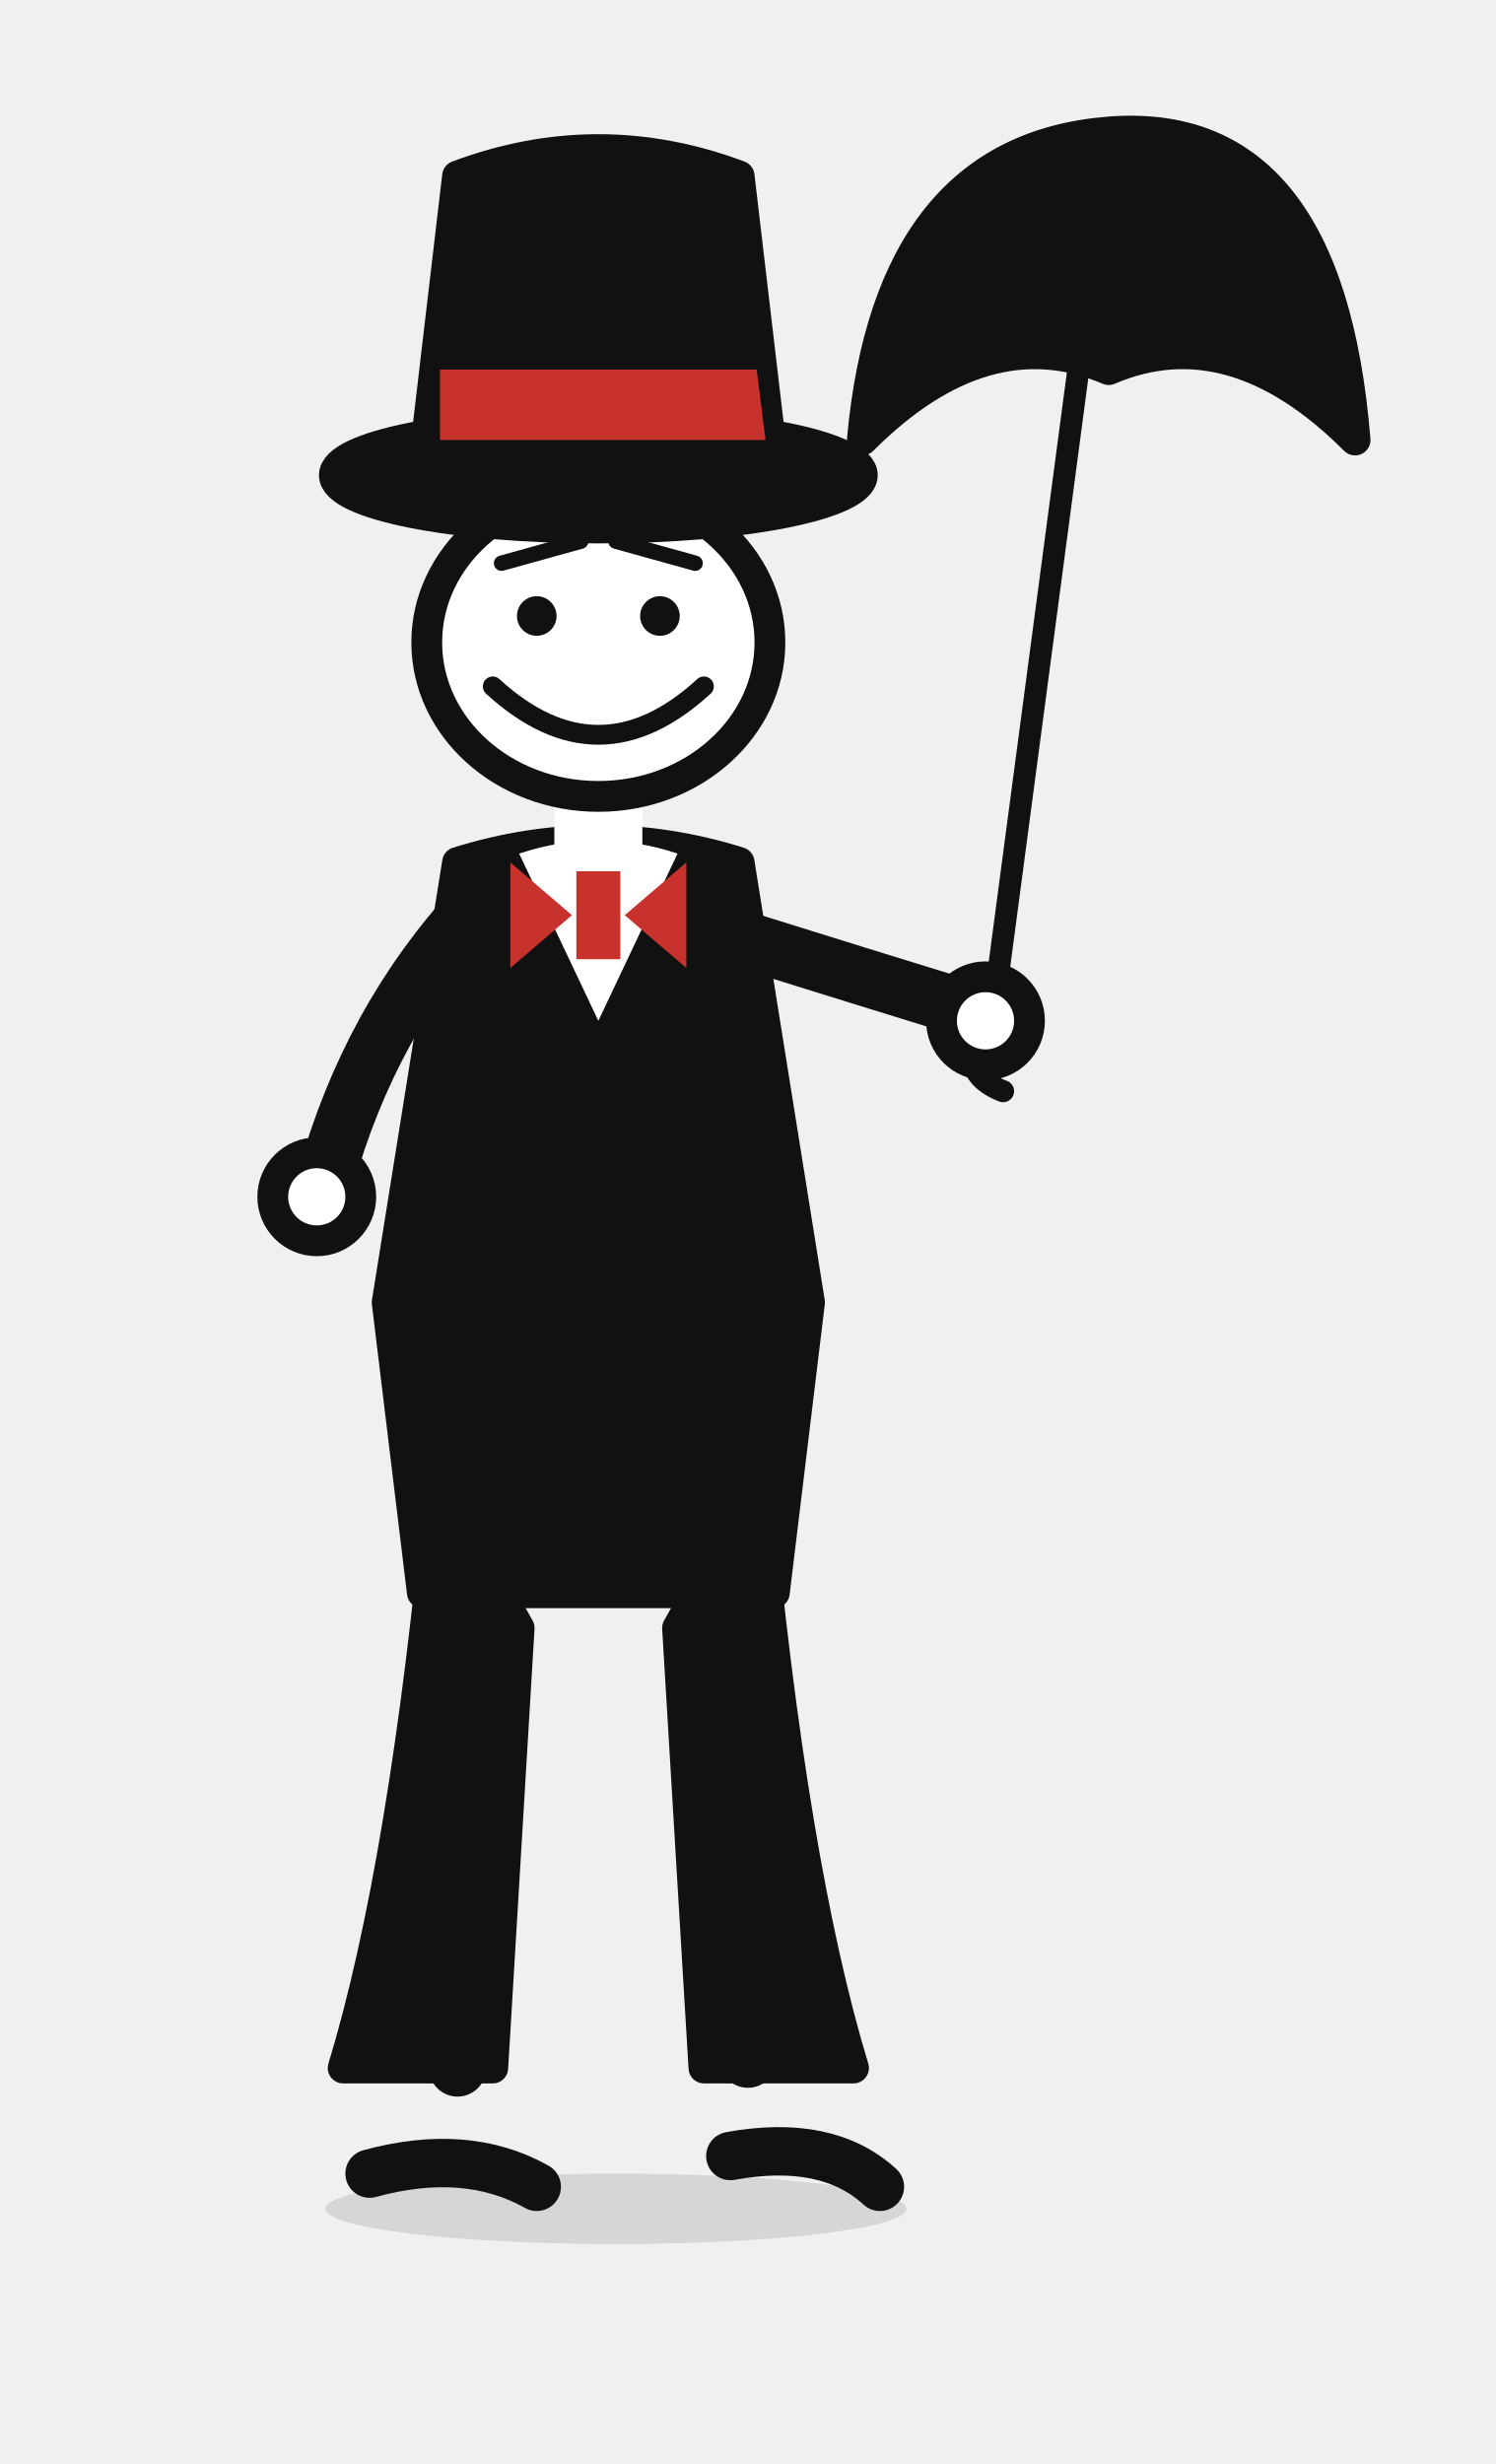
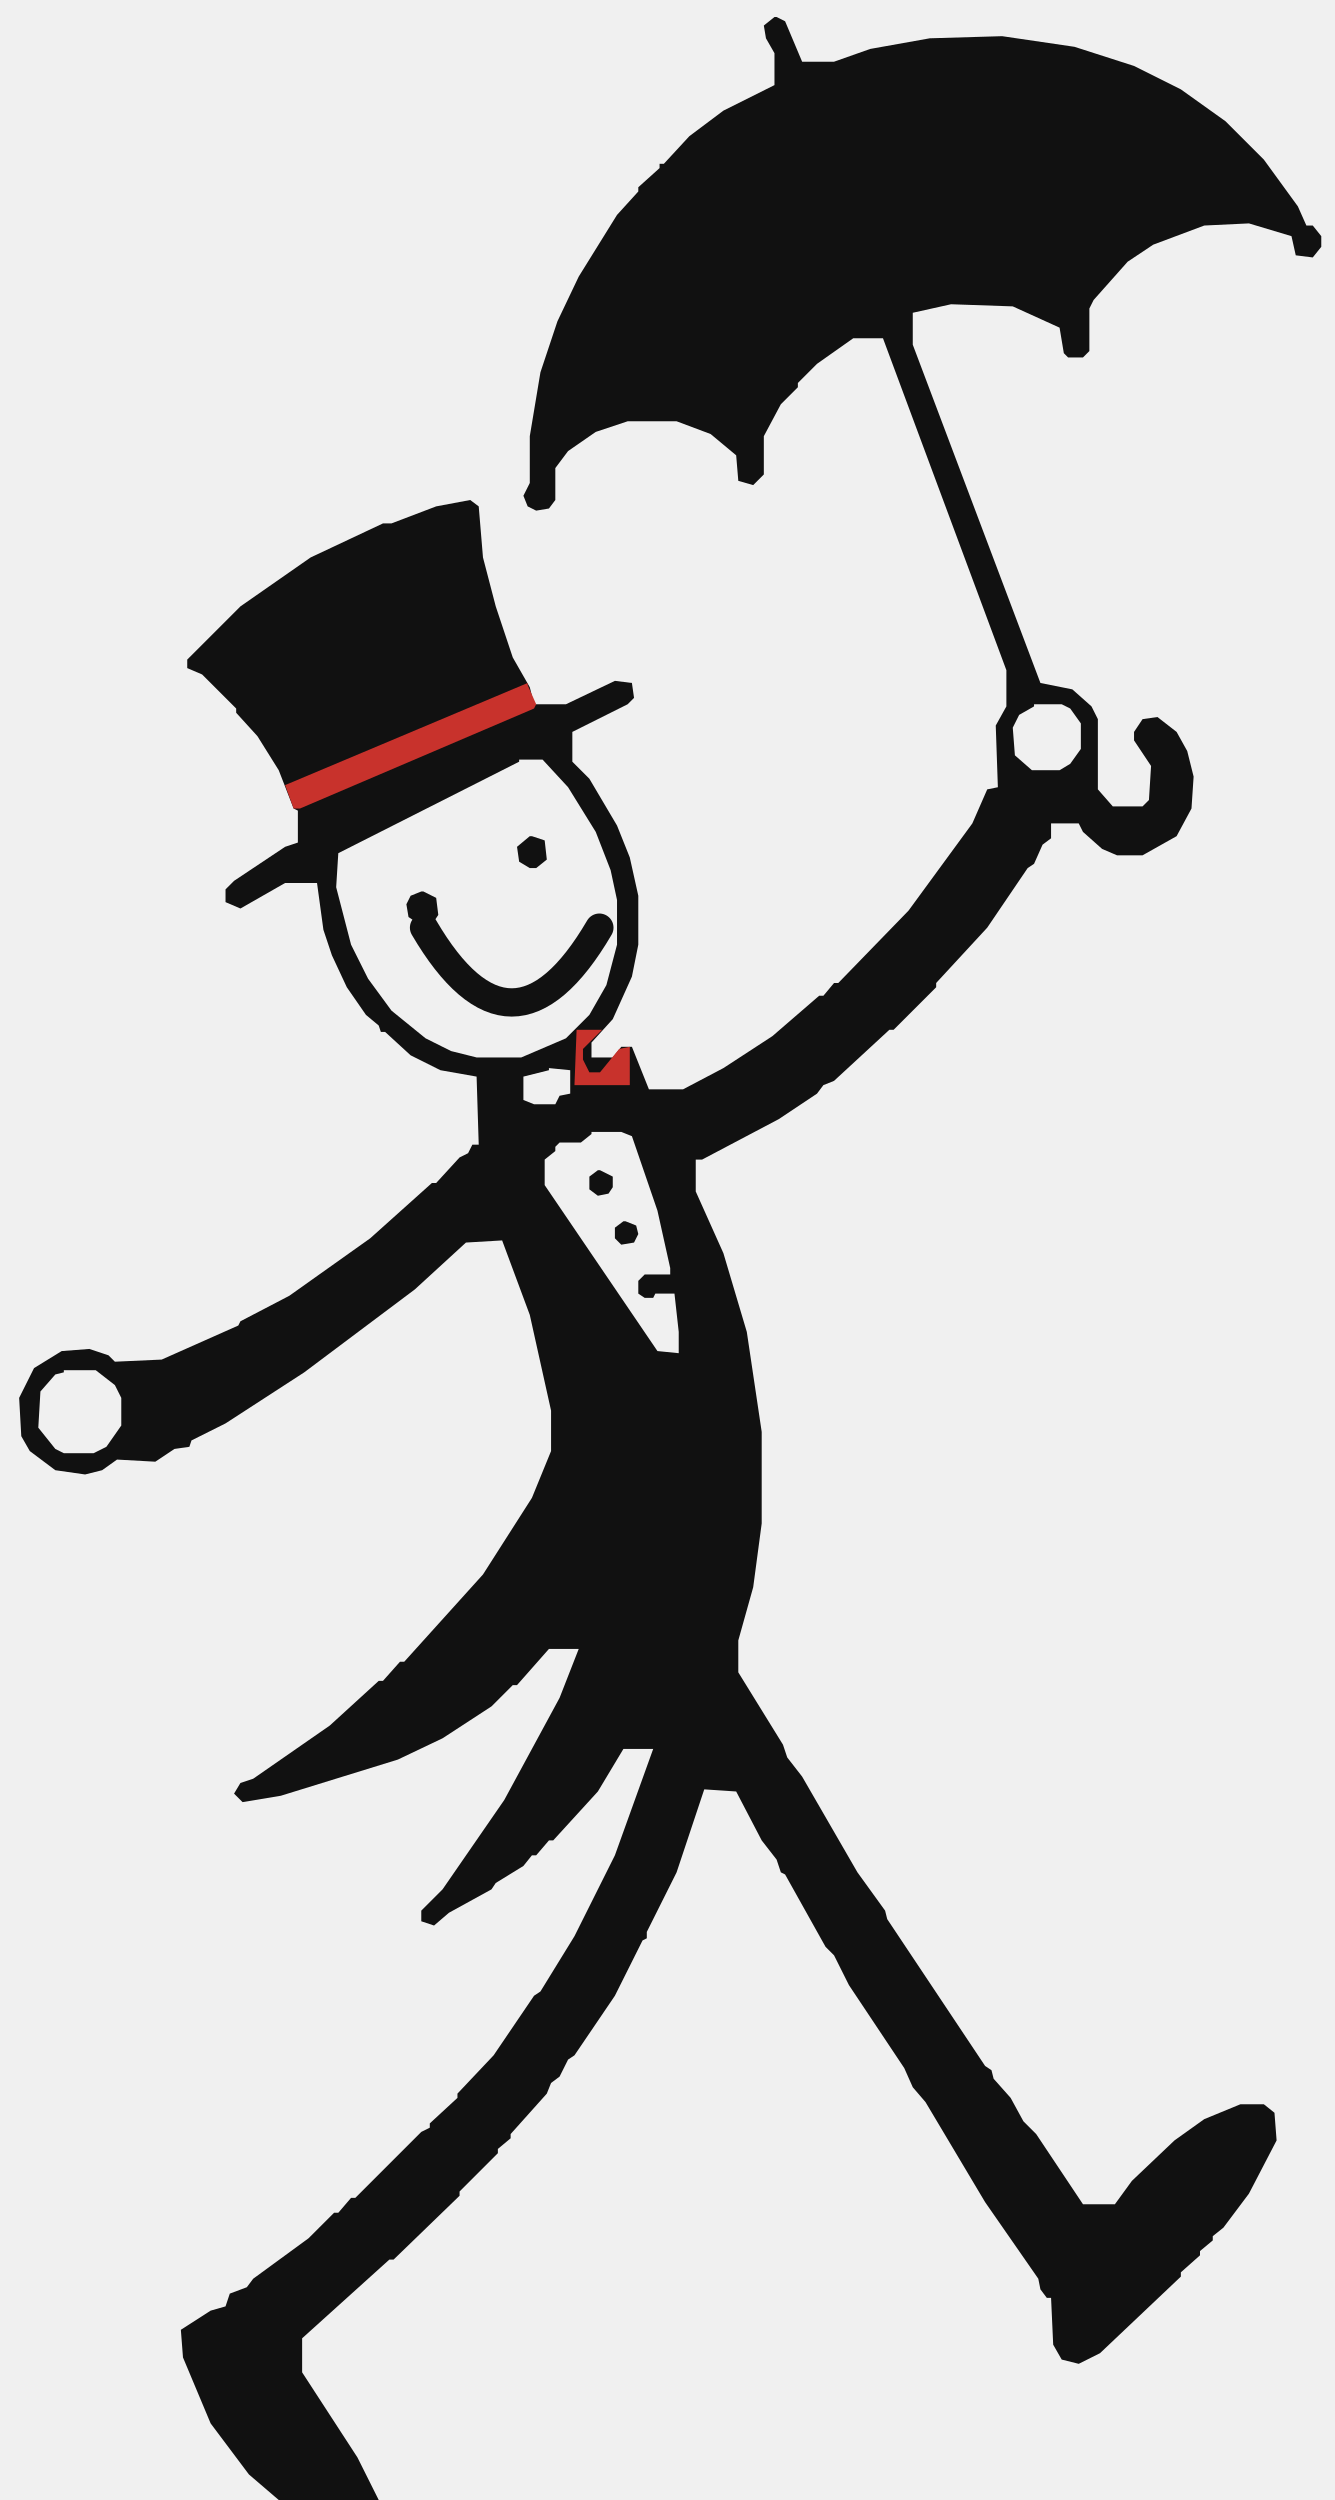
- <svg xmlns="http://www.w3.org/2000/svg" viewBox="0 0 340 560" color="#C8322C">
-   <g stroke="#111111" stroke-width="7" stroke-linejoin="round" stroke-linecap="round">
-     <path d="M196 100 Q202 34 252 30 Q302 26 308 100 Q280 72 252 84 Q224 72 196 100 Z" fill="#111111" />
-     <path d="M252 32 L226 228" fill="none" stroke-width="5" />
-     <path d="M226 228 q-11 15 2 20" fill="none" stroke-width="5" />
-     <path d="M108 206 Q84 232 74 268" fill="none" stroke-width="13" />
-     <circle cx="72" cy="272" r="10" fill="#FFFFFF" />
-     <path d="M110 380 L104 470" fill="none" stroke-width="13" />
-     <path d="M162 380 L170 468" fill="none" stroke-width="13" />
-     <path d="M84 494 q22 -6 38 3" fill="none" stroke-width="11" />
-     <path d="M166 490 q22 -4 34 7" fill="none" stroke-width="11" />
-     <path d="M100 338 Q92 424 78 470 L112 470 L118 370 Z" fill="#111111" />
-     <path d="M172 338 Q180 424 194 470 L160 470 L154 370 Z" fill="#111111" />
-     <path d="M104 196 Q136 186 168 196 L184 296 L176 362 L96 362 L88 296 Z" fill="#111111" />
-     <path d="M118 194 L136 232 L154 194 Q136 188 118 194 Z" fill="#FFFFFF" stroke="none" />
-     <path d="M130 208 L116 196 L116 220 Z" fill="currentColor" stroke="none" />
-     <path d="M142 208 L156 196 L156 220 Z" fill="currentColor" stroke="none" />
-     <rect x="131" y="198" width="10" height="20" fill="currentColor" stroke="none" />
-     <path d="M164 212 Q196 222 222 230" fill="none" stroke-width="13" />
-     <circle cx="224" cy="232" r="10" fill="#FFFFFF" />
-     <path d="M126 172 h20 v22 h-20 z" fill="#FFFFFF" stroke="none" />
-     <ellipse cx="136" cy="146" rx="39" ry="35" fill="#FFFFFF" />
-     <g id="brows" fill="none" stroke="#111111" stroke-width="3.5" stroke-linecap="round">
-       <path d="M114 128 L132 123" />
-       <path d="M140 123 L158 128" />
-     </g>
-     <circle cx="122" cy="140" r="4.5" fill="#111111" stroke="none" />
-     <circle cx="150" cy="140" r="4.5" fill="#111111" stroke="none" />
-     <g id="mouth">
-       <path d="M112 156 Q136 178 160 156" fill="none" stroke-width="4.5" />
-     </g>
-     <ellipse cx="136" cy="108" rx="60" ry="12" fill="#111111" />
-     <path d="M96 108 L104 40 Q136 28 168 40 L176 108 Z" fill="#111111" />
-     <path d="M100 84 L172 84 L174 100 L100 100 Z" fill="currentColor" stroke="none" />
-   </g>
-   <ellipse cx="140" cy="502" rx="66" ry="8" fill="#111111" opacity="0.12" />
+ <svg xmlns="http://www.w3.org/2000/svg" viewBox="0 0 627 1175" width="627" height="1175" role="img" aria-label="homer">
+   <path id="body" fill="#111111" fill-rule="evenodd" d="M364 8 L359 12 L360 18 L364 25 L364 40 L340 52 L324 64 L312 77 L310 77 L310 79 L300 88 L300 90 L290 101 L272 130 L262 151 L254 175 L249 205 L249 227 L246 233 L248 238 L252 240 L258 239 L261 235 L261 220 L267 212 L280 203 L295 198 L318 198 L334 204 L346 214 L347 226 L354 228 L359 223 L359 205 L367 190 L375 182 L375 180 L384 171 L401 159 L415 159 L473 315 L473 332 L468 341 L469 370 L464 371 L457 387 L427 428 L394 462 L392 462 L387 468 L385 468 L363 487 L340 502 L321 512 L305 512 L297 492 L292 492 L288 497 L278 497 L278 490 L288 479 L297 459 L300 444 L300 421 L296 403 L290 388 L277 366 L269 358 L269 344 L295 331 L298 328 L297 321 L289 320 L266 331 L251 331 L249 323 L241 309 L233 285 L227 262 L225 238 L221 235 L205 238 L184 246 L180 246 L146 262 L113 285 L88 310 L88 314 L95 317 L111 333 L111 335 L121 346 L131 362 L138 380 L140 381 L140 396 L134 398 L110 414 L106 418 L106 424 L113 427 L134 415 L149 415 L152 437 L156 449 L163 464 L172 477 L178 482 L179 485 L181 485 L193 496 L207 503 L224 506 L225 538 L222 538 L220 542 L216 544 L205 556 L203 556 L174 582 L136 609 L113 621 L112 623 L76 639 L54 640 L51 637 L42 634 L29 635 L16 643 L9 657 L10 675 L14 682 L26 691 L40 693 L48 691 L55 686 L73 687 L82 681 L89 680 L90 677 L106 669 L143 645 L195 606 L219 584 L236 583 L249 618 L259 663 L259 682 L250 704 L227 740 L190 781 L188 781 L180 790 L178 790 L155 811 L119 836 L113 838 L110 843 L114 847 L132 844 L187 827 L208 817 L231 802 L241 792 L243 792 L258 775 L272 775 L263 798 L237 846 L208 888 L198 898 L198 903 L204 905 L211 899 L231 888 L233 885 L246 877 L250 872 L252 872 L258 865 L260 865 L281 842 L293 822 L307 822 L289 872 L270 910 L254 936 L251 938 L232 966 L215 984 L215 986 L202 998 L202 1000 L198 1002 L167 1033 L165 1033 L159 1040 L157 1040 L145 1052 L119 1071 L116 1075 L108 1078 L106 1084 L99 1086 L85 1095 L86 1108 L99 1139 L117 1163 L131 1175 L178 1175 L168 1155 L142 1115 L142 1099 L183 1062 L185 1062 L216 1032 L216 1030 L234 1012 L234 1010 L240 1005 L240 1003 L257 984 L259 979 L263 976 L267 968 L270 966 L289 938 L302 912 L304 911 L304 908 L318 880 L331 841 L346 842 L358 865 L365 874 L367 880 L369 881 L388 915 L392 919 L399 933 L425 972 L429 981 L435 988 L463 1035 L488 1071 L489 1076 L492 1080 L494 1080 L495 1102 L499 1109 L507 1111 L517 1106 L555 1070 L555 1068 L564 1060 L564 1058 L570 1053 L570 1051 L575 1047 L587 1031 L600 1006 L599 993 L594 989 L583 989 L566 996 L552 1006 L532 1025 L524 1036 L509 1036 L487 1003 L481 997 L475 986 L467 977 L466 973 L463 971 L417 902 L416 898 L403 880 L377 835 L370 826 L368 820 L347 786 L347 771 L354 746 L358 716 L358 673 L351 626 L340 589 L327 560 L327 545 L330 545 L366 526 L384 514 L387 510 L392 508 L418 484 L420 484 L440 464 L440 462 L464 436 L483 408 L486 406 L490 397 L494 394 L494 387 L507 387 L509 391 L518 399 L525 402 L537 402 L553 393 L560 380 L561 365 L558 353 L553 344 L544 337 L537 338 L533 344 L533 348 L541 360 L540 376 L537 379 L523 379 L516 371 L516 338 L513 332 L504 324 L489 321 L429 162 L429 147 L447 143 L476 144 L498 154 L500 166 L502 168 L509 168 L512 165 L512 145 L514 141 L530 123 L542 115 L566 106 L587 105 L607 111 L609 120 L617 121 L621 116 L621 111 L617 106 L614 106 L610 97 L594 75 L576 57 L555 42 L533 31 L505 22 L471 17 L437 18 L409 23 L392 29 L377 29 L369 10 L365 8 Z M486 331 L499 331 L503 333 L508 340 L508 352 L503 359 L498 362 L485 362 L477 355 L476 342 L479 336 L486 332 Z M244 357 L255 357 L267 370 L280 391 L287 409 L290 423 L290 444 L285 463 L277 477 L266 488 L245 497 L224 497 L212 494 L200 488 L184 475 L173 460 L165 444 L158 417 L159 401 L244 358 Z M258 502 L268 503 L268 514 L263 515 L261 519 L251 519 L246 517 L246 506 L258 503 Z M278 532 L292 532 L297 534 L309 569 L315 596 L315 599 L303 599 L300 602 L300 608 L303 610 L307 610 L308 608 L317 608 L319 626 L319 636 L309 635 L256 557 L256 545 L261 541 L261 539 L263 537 L273 537 L278 533 Z M281 550 L277 553 L277 559 L281 562 L286 561 L288 558 L288 553 L282 550 Z M293 574 L289 577 L289 582 L292 585 L298 584 L300 580 L299 576 L294 574 Z M30 644 L45 644 L54 651 L57 657 L57 670 L50 680 L44 683 L30 683 L26 681 L18 671 L19 654 L26 646 L30 645 Z" />
+   <path id="eyes" fill="#111111" fill-rule="evenodd" d="M249 393 L243 398 L244 405 L249 408 L252 408 L257 404 L256 395 L250 393 Z M198 419 L193 421 L191 425 L192 431 L198 435 L204 433 L206 430 L205 422 L199 419 Z" />
+   <path id="mouth" fill="none" stroke="#111111" stroke-width="13.3" stroke-linecap="round" d="M199.3 436.0 Q240.5 506.3 281.7 436.0" />
+   <path class="accent" fill="#C8322C" fill-rule="evenodd" d="M248 321 L134 369 L138 380 L141 380 L251 333 L252 331 L248 322 Z" />
+   <path class="accent" fill="#C8322C" fill-rule="evenodd" d="M271 484 L270 510 L296 510 L296 492 L291 493 L282 504 L277 504 L274 498 L274 493 L283 484 L272 484 Z" />
</svg>
